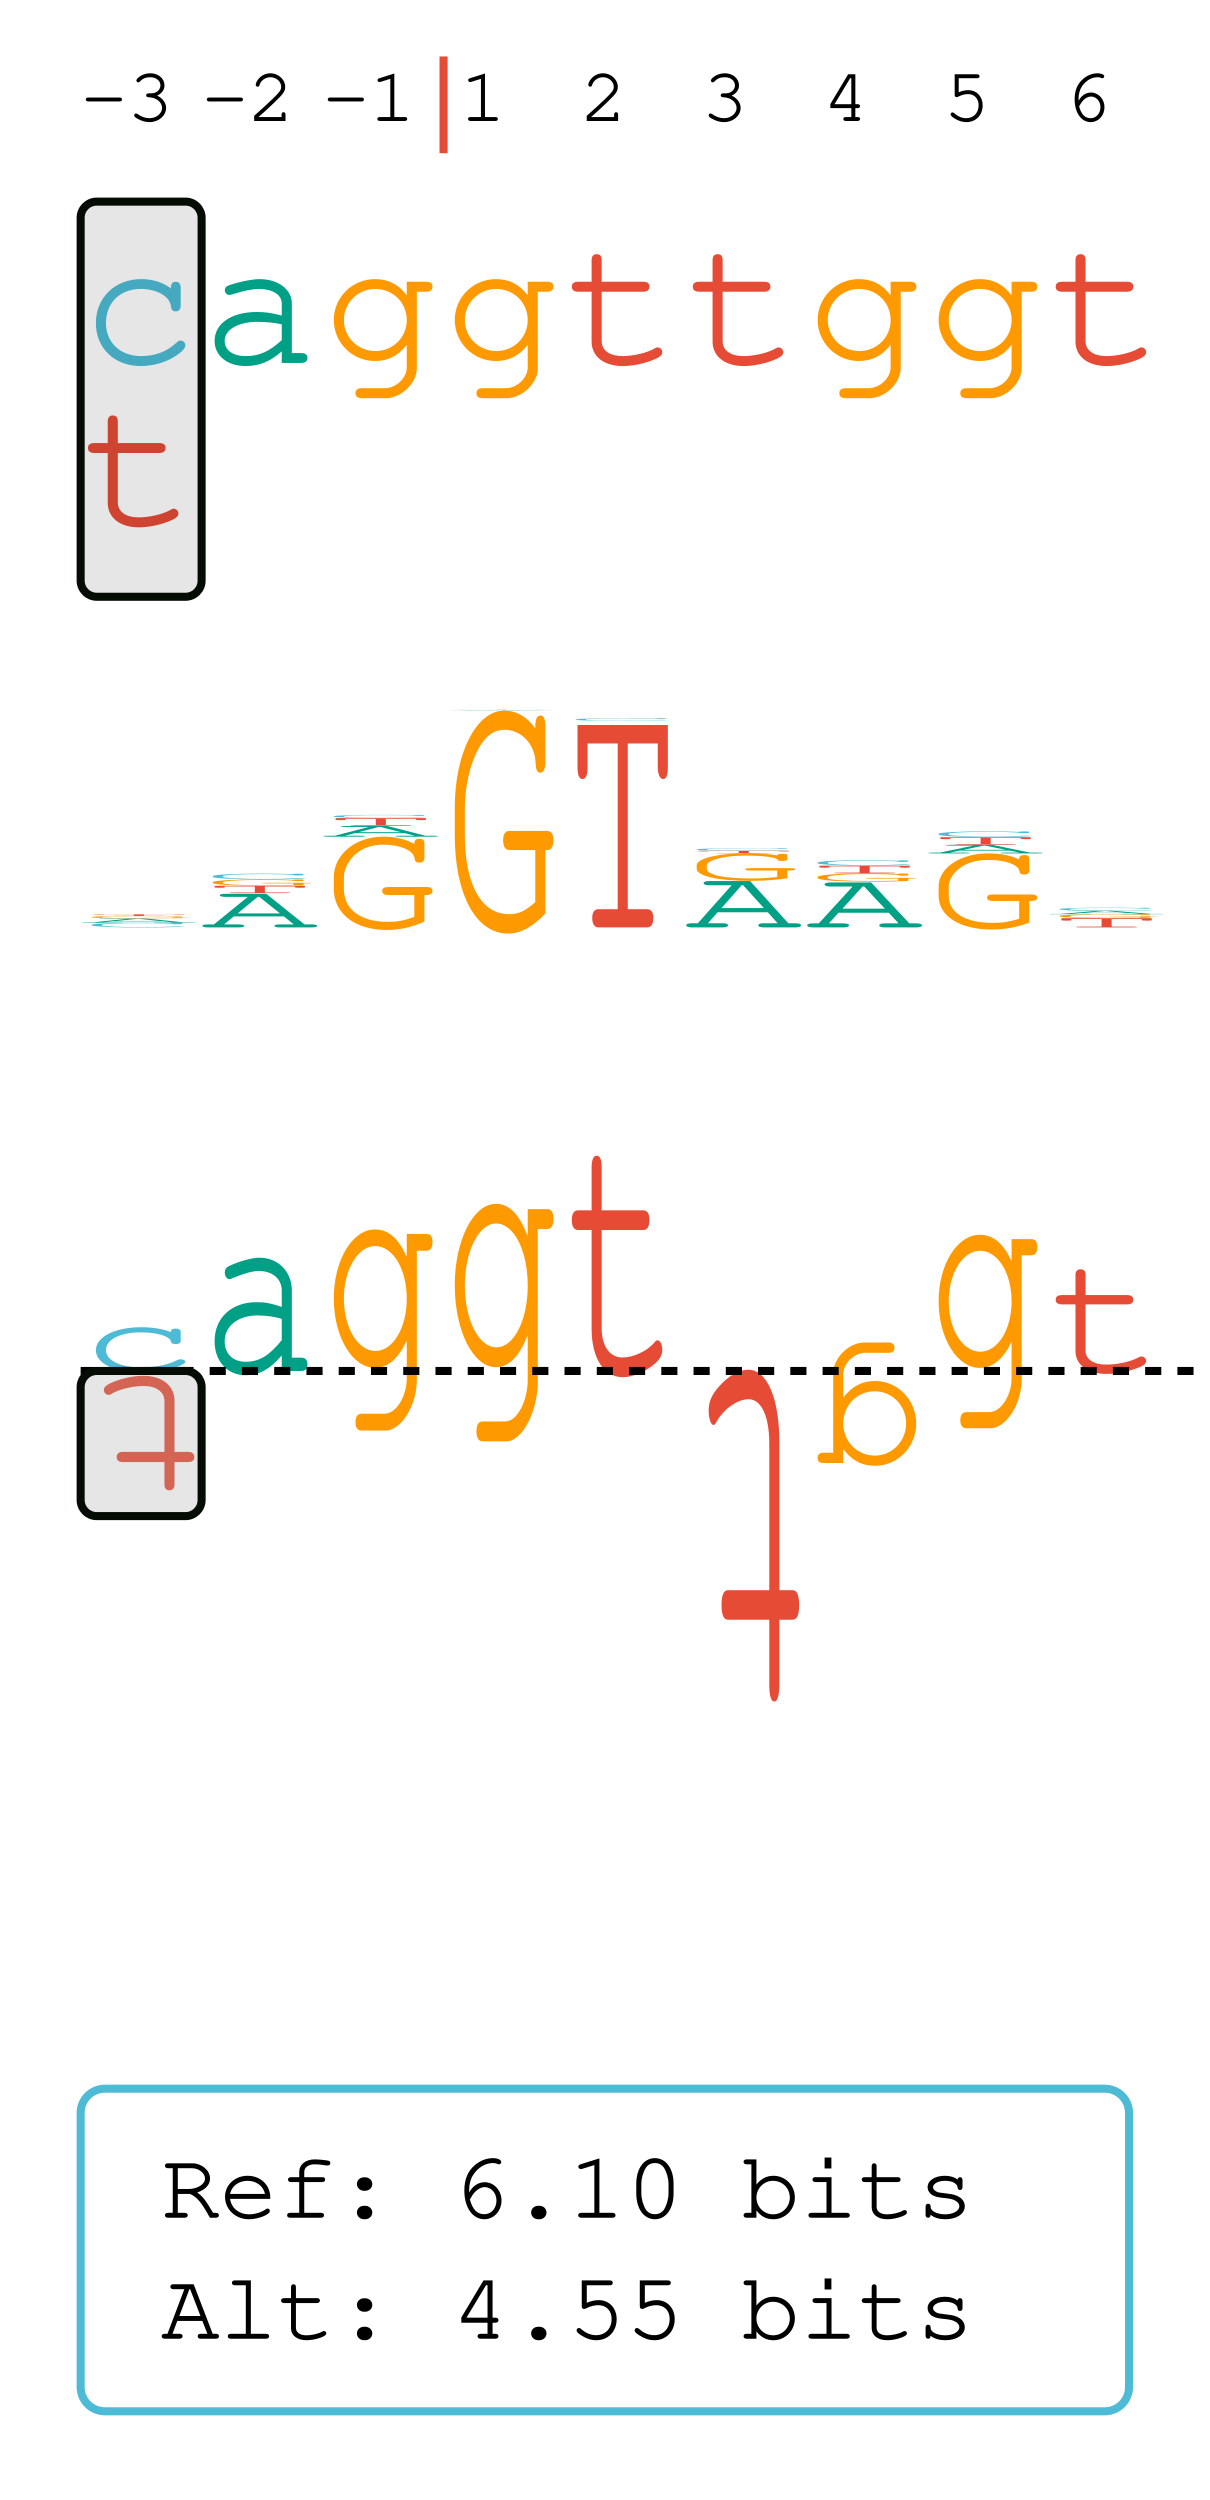
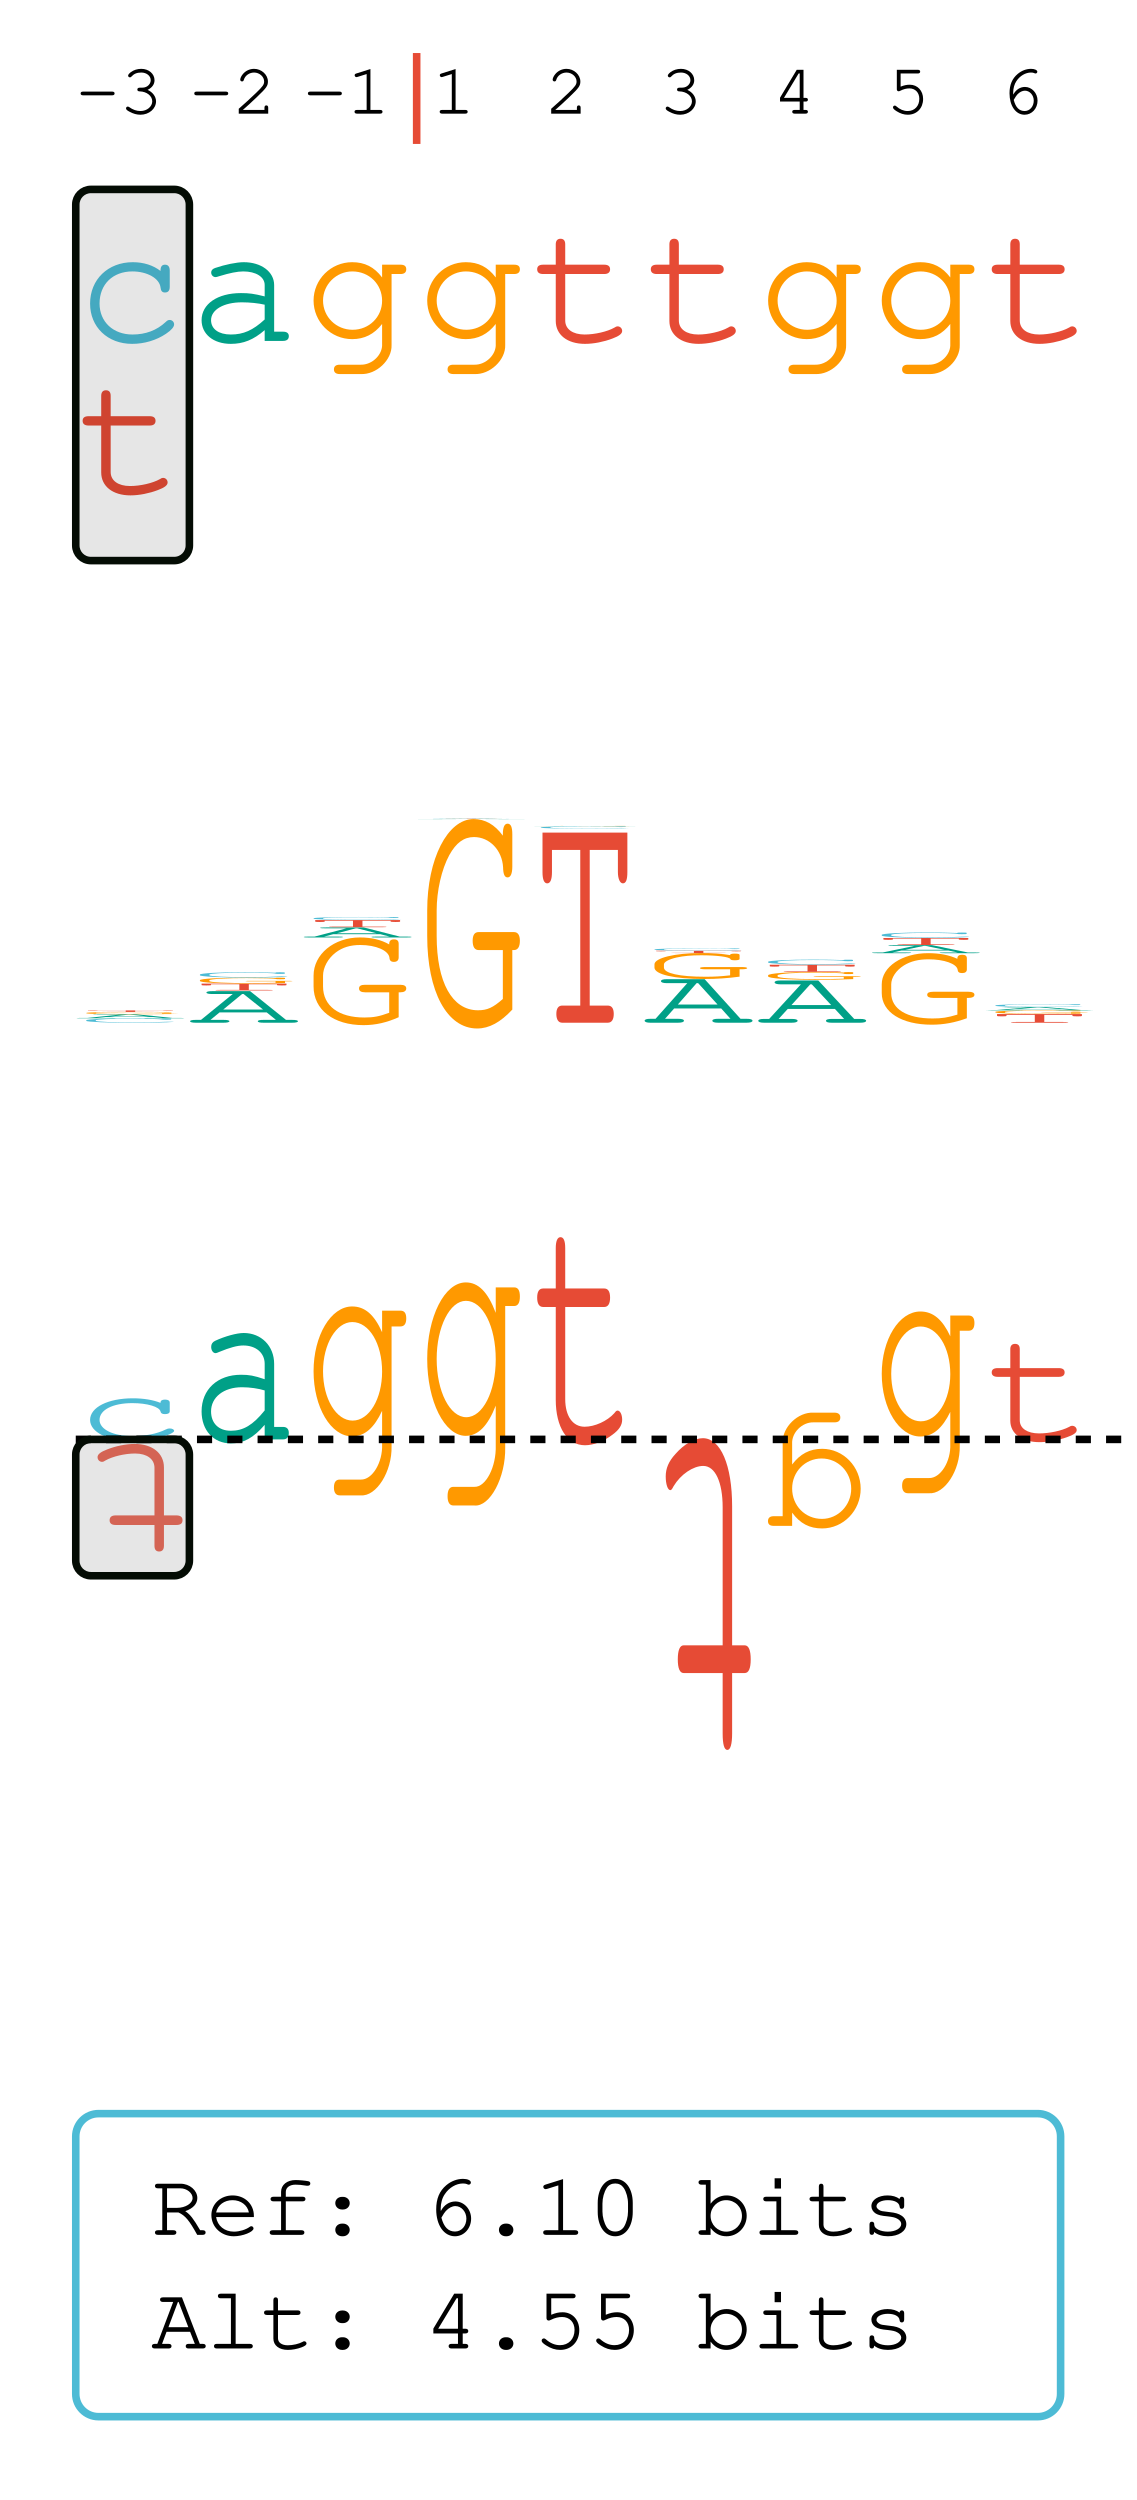
- <svg xmlns="http://www.w3.org/2000/svg" width="150" height="310">
+ <svg xmlns="http://www.w3.org/2000/svg" width="150" height="330">
  <style>
  text { font: 24px courier, monospace; }
  text.t20 { font: 20px courier, monospace; }
  text.t14 { font: 14px courier, monospace; }
  text.t12 { font: 12px courier, monospace; }
  </style>
  <g>
    <g transform="translate(10,15) scale(0.4,0.4) ">
      <text x="0" y="0" fill="black">-3</text>
    </g>
    <g transform="translate(25,15) scale(0.4,0.4) ">
      <text x="0" y="0" fill="black">-2</text>
    </g>
    <g transform="translate(40,15) scale(0.4,0.4) ">
      <text x="0" y="0" fill="black">-1</text>
    </g>
    <g transform="translate(57,15) scale(0.4,0.4) ">
      <text x="0" y="0" fill="black">1</text>
    </g>
    <g transform="translate(72,15) scale(0.4,0.4) ">
      <text x="0" y="0" fill="black">2</text>
    </g>
    <g transform="translate(87,15) scale(0.4,0.4) ">
      <text x="0" y="0" fill="black">3</text>
    </g>
    <g transform="translate(102,15) scale(0.4,0.4) ">
      <text x="0" y="0" fill="black">4</text>
    </g>
    <g transform="translate(117,15) scale(0.4,0.4) ">
      <text x="0" y="0" fill="black">5</text>
    </g>
    <g transform="translate(132,15) scale(0.4,0.4) ">
      <text x="0" y="0" fill="black">6</text>
    </g>
    <line x1="55" y1="7" x2="55" y2="19" stroke="#e64b35" />
    <text x="10" y="45" fill="#4dbbd5">c</text>
    <text x="25" y="45" fill="#00A087">a</text>
    <text x="40" y="45" fill="#ff9900">g</text>
    <text x="55" y="45" fill="#ff9900">g</text>
    <text x="70" y="45" fill="#e64b35">t</text>
    <text x="85" y="45" fill="#e64b35">t</text>
    <text x="100" y="45" fill="#ff9900">g</text>
    <text x="115" y="45" fill="#ff9900">g</text>
    <text x="130" y="45" fill="#e64b35">t</text>
    <text x="10" y="65" fill="#e64b35">t</text>
    <rect x="10" y="25" width="15" height="49" rx="2" fill-opacity="0.1" style="stroke-width:1; stroke:rgb(4, 12, 4);" />
-     <g transform="translate(10,115) scale(1,0.042389)">
+     <g transform="translate(10,135) scale(1,0.042389)">
      <text x="0" y="0" fill="#4dbbd5">C</text>
    </g>
-     <g transform="translate(10,114.4153) scale(1,0.039201)">
+     <g transform="translate(10,134.4153) scale(1,0.039201)">
      <text x="0" y="0" fill="#00A087">A</text>
    </g>
-     <g transform="translate(10,113.8746) scale(1,0.021962)">
+     <g transform="translate(10,133.8746) scale(1,0.021962)">
      <text x="0" y="0" fill="#ff9900">G</text>
    </g>
-     <g transform="translate(10,113.5717) scale(1,0.014523)">
+     <g transform="translate(10,133.5717) scale(1,0.014523)">
      <text x="0" y="0" fill="#e64b35">T</text>
    </g>
-     <g transform="translate(25,115) scale(1,0.308449)">
+     <g transform="translate(25,135) scale(1,0.308449)">
      <text x="0" y="0" fill="#00A087">A</text>
    </g>
-     <g transform="translate(25,110.7455) scale(1,0.067201)">
+     <g transform="translate(25,130.7455) scale(1,0.067201)">
      <text x="0" y="0" fill="#e64b35">T</text>
    </g>
-     <g transform="translate(25,109.8186) scale(1,0.056565)">
+     <g transform="translate(25,129.8186) scale(1,0.056565)">
      <text x="0" y="0" fill="#ff9900">G</text>
    </g>
-     <g transform="translate(25,109.0384) scale(1,0.05173)">
+     <g transform="translate(25,129.0384) scale(1,0.05173)">
      <text x="0" y="0" fill="#4dbbd5">C</text>
    </g>
-     <g transform="translate(40,115) scale(1,0.815783)">
+     <g transform="translate(40,135) scale(1,0.815783)">
      <text x="0" y="0" fill="#ff9900">G</text>
    </g>
-     <g transform="translate(40,103.7478) scale(1,0.098177)">
+     <g transform="translate(40,123.7478) scale(1,0.098177)">
      <text x="0" y="0" fill="#00A087">A</text>
    </g>
-     <g transform="translate(40,102.3936) scale(1,0.069838)">
+     <g transform="translate(40,122.3936) scale(1,0.069838)">
      <text x="0" y="0" fill="#e64b35">T</text>
    </g>
-     <g transform="translate(40,101.4304) scale(1,0.02834)">
+     <g transform="translate(40,121.4304) scale(1,0.02834)">
      <text x="0" y="0" fill="#4dbbd5">C</text>
    </g>
-     <g transform="translate(55,115) scale(1,1.948552)">
+     <g transform="translate(55,135) scale(1,1.948552)">
      <text x="0" y="0" fill="#ff9900">G</text>
    </g>
-     <g transform="translate(55,88.12342) scale(1,0.003913)">
+     <g transform="translate(55,108.1234) scale(1,0.003913)">
      <text x="0" y="0" fill="#00A087">A</text>
    </g>
-     <g transform="translate(55,88.06945) scale(1,0.001956)">
+     <g transform="translate(55,108.0695) scale(1,0.001956)">
      <text x="0" y="0" fill="#4dbbd5">C</text>
    </g>
-     <g transform="translate(55,88.04247) scale(1,0.001956)">
+     <g transform="translate(55,108.0425) scale(1,0.001956)">
      <text x="0" y="0" fill="#e64b35">T</text>
    </g>
-     <g transform="translate(70,115) scale(1,1.857075)">
+     <g transform="translate(70,135) scale(1,1.857075)">
      <text x="0" y="0" fill="#e64b35">T</text>
    </g>
-     <g transform="translate(70,89.38518) scale(1,0.022601)">
+     <g transform="translate(70,109.3852) scale(1,0.022601)">
      <text x="0" y="0" fill="#4dbbd5">C</text>
    </g>
-     <g transform="translate(70,89.07343) scale(1,0.001883)">
+     <g transform="translate(70,109.0734) scale(1,0.001883)">
      <text x="0" y="0" fill="#00A087">A</text>
    </g>
-     <g transform="translate(70,89.04746) scale(1,0.001883)">
+     <g transform="translate(70,109.0475) scale(1,0.001883)">
      <text x="0" y="0" fill="#ff9900">G</text>
    </g>
-     <g transform="translate(85,115) scale(1,0.425298)">
+     <g transform="translate(85,135) scale(1,0.425298)">
      <text x="0" y="0" fill="#00A087">A</text>
    </g>
-     <g transform="translate(85,109.1338) scale(1,0.241501)">
+     <g transform="translate(85,129.1338) scale(1,0.241501)">
      <text x="0" y="0" fill="#ff9900">G</text>
    </g>
-     <g transform="translate(85,105.8028) scale(1,0.022797)">
+     <g transform="translate(85,125.8028) scale(1,0.022797)">
      <text x="0" y="0" fill="#e64b35">T</text>
    </g>
-     <g transform="translate(85,105.4883) scale(1,0.022084)">
+     <g transform="translate(85,125.4883) scale(1,0.022084)">
      <text x="0" y="0" fill="#4dbbd5">C</text>
    </g>
-     <g transform="translate(100,115) scale(1,0.412697)">
+     <g transform="translate(100,135) scale(1,0.412697)">
      <text x="0" y="0" fill="#00A087">A</text>
    </g>
-     <g transform="translate(100,109.3076) scale(1,0.073717)">
+     <g transform="translate(100,129.3076) scale(1,0.073717)">
      <text x="0" y="0" fill="#ff9900">G</text>
    </g>
-     <g transform="translate(100,108.2908) scale(1,0.070092)">
+     <g transform="translate(100,128.2908) scale(1,0.070092)">
      <text x="0" y="0" fill="#e64b35">T</text>
    </g>
-     <g transform="translate(100,107.324) scale(1,0.047735)">
+     <g transform="translate(100,127.324) scale(1,0.047735)">
      <text x="0" y="0" fill="#4dbbd5">C</text>
    </g>
-     <g transform="translate(115,115) scale(1,0.665538)">
+     <g transform="translate(115,135) scale(1,0.665538)">
      <text x="0" y="0" fill="#ff9900">G</text>
    </g>
-     <g transform="translate(115,105.8202) scale(1,0.078552)">
+     <g transform="translate(115,125.8202) scale(1,0.078552)">
      <text x="0" y="0" fill="#00A087">A</text>
    </g>
-     <g transform="translate(115,104.7367) scale(1,0.068194)">
+     <g transform="translate(115,124.7367) scale(1,0.068194)">
      <text x="0" y="0" fill="#e64b35">T</text>
    </g>
-     <g transform="translate(115,103.7961) scale(1,0.051793)">
+     <g transform="translate(115,123.7961) scale(1,0.051793)">
      <text x="0" y="0" fill="#4dbbd5">C</text>
    </g>
-     <g transform="translate(130,115) scale(1,0.084801)">
+     <g transform="translate(130,135) scale(1,0.084801)">
      <text x="0" y="0" fill="#e64b35">T</text>
    </g>
-     <g transform="translate(130,113.8303) scale(1,0.033885)">
+     <g transform="translate(130,133.8303) scale(1,0.033885)">
      <text x="0" y="0" fill="#ff9900">G</text>
    </g>
-     <g transform="translate(130,113.363) scale(1,0.031756)">
+     <g transform="translate(130,133.363) scale(1,0.031756)">
      <text x="0" y="0" fill="#00A087">A</text>
    </g>
-     <g transform="translate(130,112.9249) scale(1,0.026966)">
+     <g transform="translate(130,132.9249) scale(1,0.026966)">
      <text x="0" y="0" fill="#4dbbd5">C</text>
    </g>
-     <g transform="translate(25,171)  scale(1,1.02327)  rotate(180)">
+     <g transform="translate(25,191)  scale(1,1.02327)  rotate(180)">
      <text x="0" y="0" fill="#e64b35" opacity="0.8" style="text-shadow: 1px 1px #000000;">t</text>
    </g>
-     <g transform="translate(10,170) scale(1,0.522056)">
+     <g transform="translate(10,190) scale(1,0.522056)">
      <text x="0" y="0" fill="#4dbbd5">c</text>
    </g>
-     <g transform="translate(25,170) scale(1,1.351628)">
+     <g transform="translate(25,190) scale(1,1.351628)">
      <text x="0" y="0" fill="#00A087">a</text>
    </g>
-     <g transform="translate(40,170) scale(1,1.688852)">
+     <g transform="translate(40,190) scale(1,1.688852)">
      <text x="0" y="0" fill="#ff9900">g</text>
    </g>
-     <g transform="translate(55,170) scale(1,1.994218)">
+     <g transform="translate(55,190) scale(1,1.994218)">
      <text x="0" y="0" fill="#ff9900">g</text>
    </g>
-     <g transform="translate(70,170) scale(1,1.97966)">
+     <g transform="translate(70,190) scale(1,1.97966)">
      <text x="0" y="0" fill="#e64b35">t</text>
    </g>
-     <g transform="translate(100,171)  scale(1,2.965784)  rotate(180)">
+     <g transform="translate(100,191)  scale(1,2.965784)  rotate(180)">
      <text x="0" y="0" fill="#e64b35">t</text>
    </g>
-     <g transform="translate(115,171)  scale(1,1.035047)  rotate(180)">
+     <g transform="translate(115,191)  scale(1,1.035047)  rotate(180)">
      <text x="0" y="0" fill="#ff9900">g</text>
    </g>
-     <g transform="translate(115,170) scale(1,1.624803)">
+     <g transform="translate(115,190) scale(1,1.624803)">
      <text x="0" y="0" fill="#ff9900">g</text>
    </g>
-     <g transform="translate(130,170) scale(1,0.935083)">
+     <g transform="translate(130,190) scale(1,0.935083)">
      <text x="0" y="0" fill="#e64b35">t</text>
    </g>
    <g fill="none" stroke="black" stroke-width="1">
-       <path stroke-dasharray="2,2" d="M10 170 L150 170" />
+       <path stroke-dasharray="2,2" d="M10 190 L150 190" />
    </g>
-     <rect x="10" y="170" width="15" height="18" rx="2" fill-opacity="0.1" style="stroke-width:1; stroke:rgb(4, 12, 4);" />
-     <rect x="10" y="259" rx="3" ry="3" width="130" height="40" style="stroke: #4dbbd5; fill: none;fill-opacity: 0.1" />
-     <text x="20" y="275" class="t12">Ref: 6.10 bits</text>
-     <text x="20" y="290" class="t12">Alt: 4.55 bits</text>
+     <rect x="10" y="190" width="15" height="18" rx="2" fill-opacity="0.1" style="stroke-width:1; stroke:rgb(4, 12, 4);" />
+     <rect x="10" y="279" rx="3" ry="3" width="130" height="40" style="stroke: #4dbbd5; fill: none;fill-opacity: 0.1" />
+     <text x="20" y="295" class="t12">Ref: 6.10 bits</text>
+     <text x="20" y="310" class="t12">Alt: 4.55 bits</text>
  </g>
</svg>
